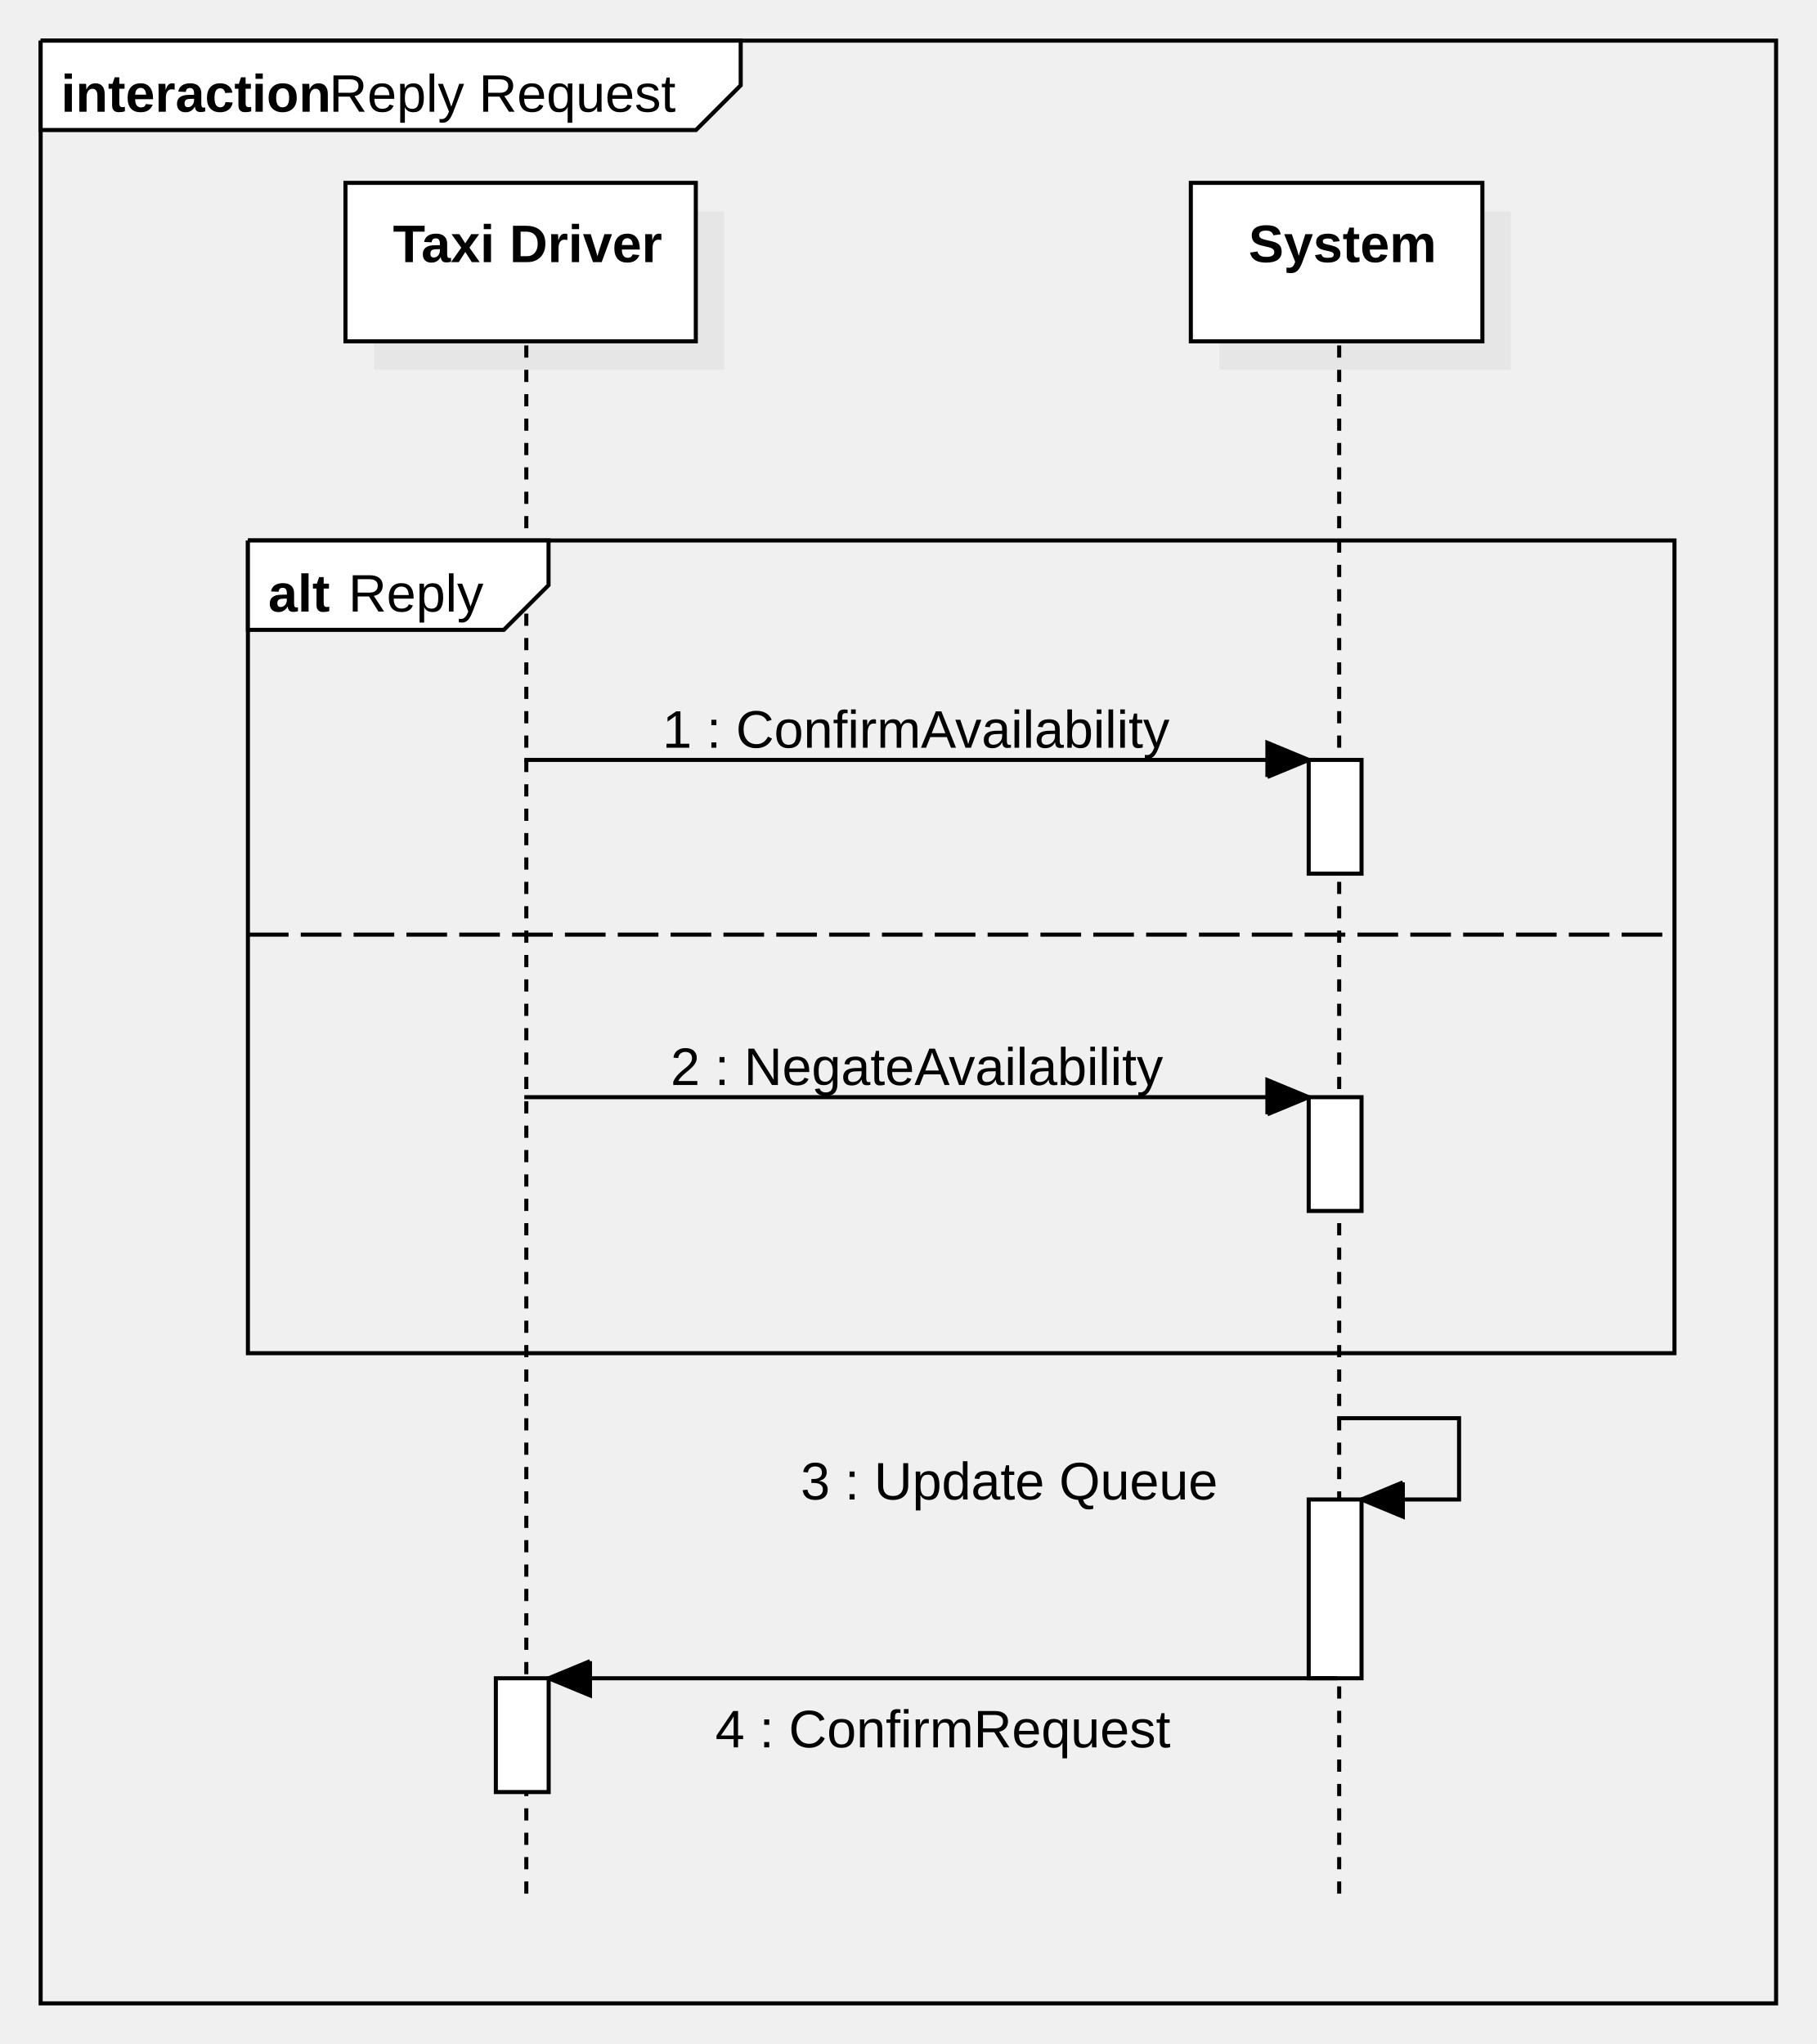
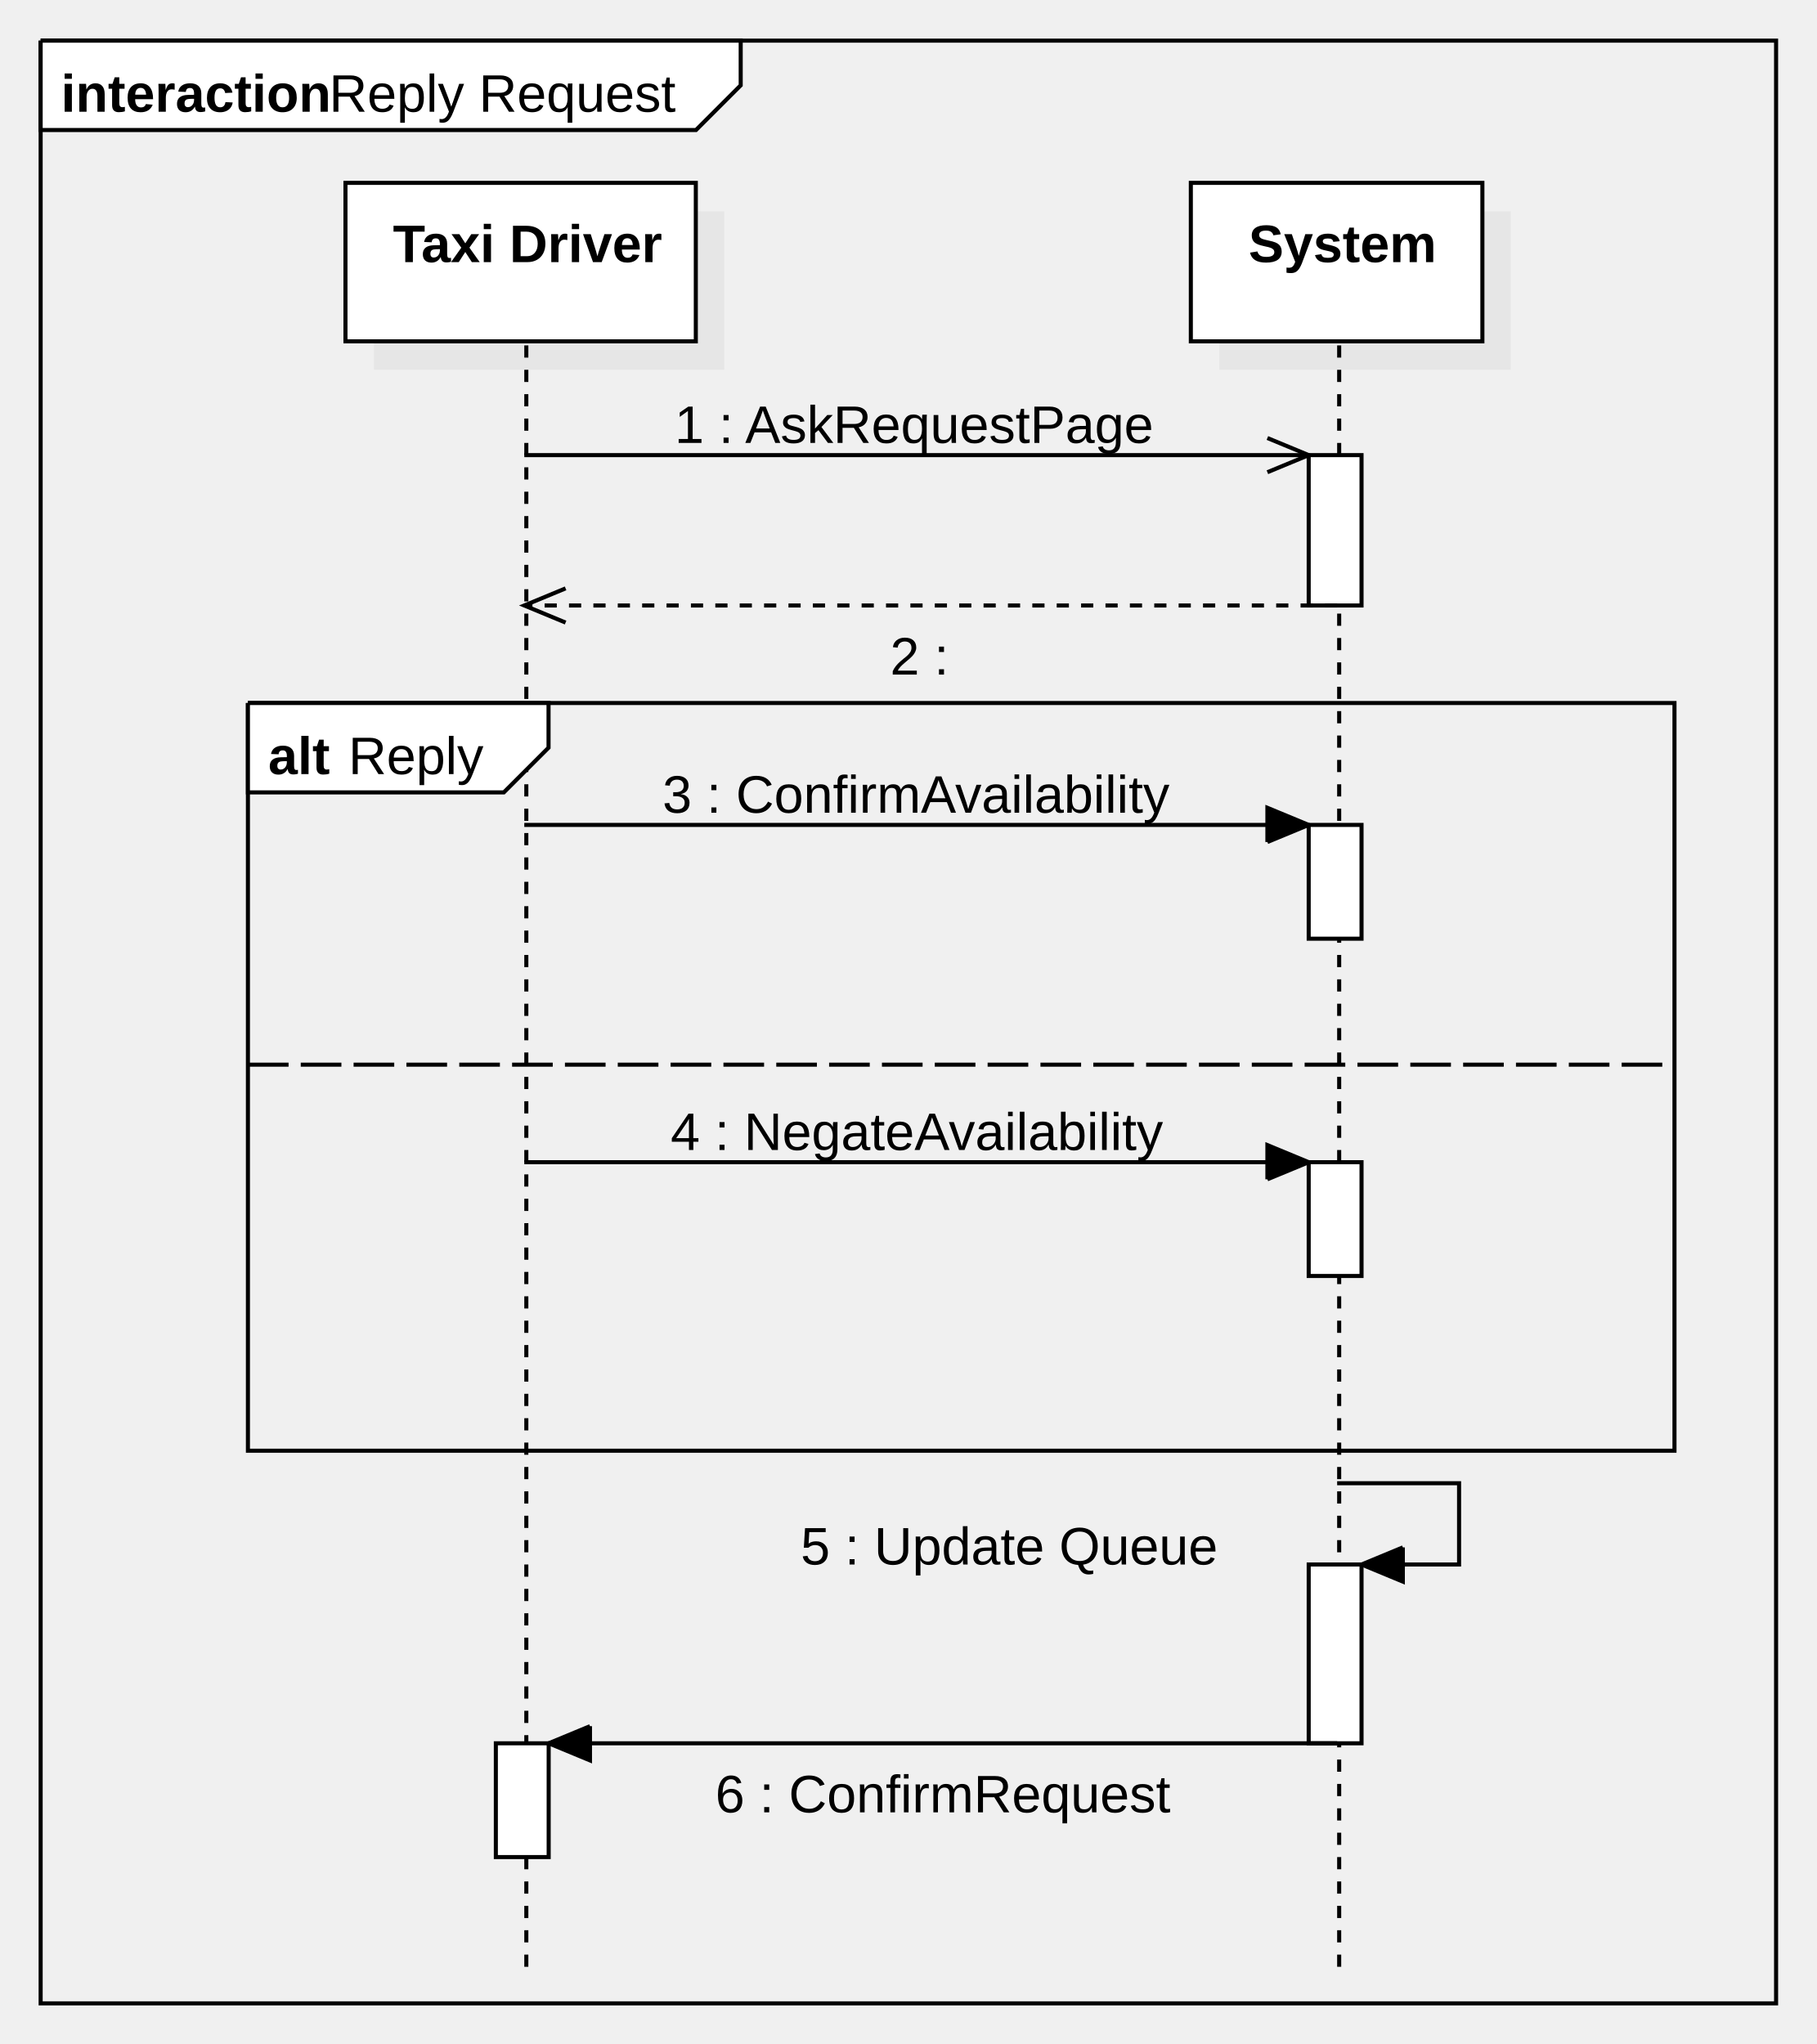
<svg xmlns="http://www.w3.org/2000/svg" version="1.1" width="447" height="503">
  <defs />
  <g>
    <g transform="translate(5,5) scale(1,1)">
      <path fill="none" stroke="#000000" d="M 5 5 L 432 5 L 432 488 L 5 488 L 5 5" stroke-miterlimit="10" />
    </g>
    <g transform="translate(5,5) scale(1,1)">
      <path fill="#ffffff" stroke="none" d="M 5 5 L 5 27 L 166.247 27 L 177.247 16 L 177.247 5 L 5 5" />
    </g>
    <g transform="translate(5,5) scale(1,1)">
      <path fill="none" stroke="#000000" d="M 5 5 L 5 27 L 166.247 27 L 177.247 16 L 177.247 5 L 5 5 L 5 5" stroke-miterlimit="10" />
    </g>
    <g transform="translate(5,5) scale(1,1)">
      <g>
        <path fill="none" stroke="none" />
        <text fill="#000000" stroke="none" font-family="Arial" font-size="13px" font-style="normal" font-weight="normal" text-decoration="none" x="75.979" y="22.5">Reply Request</text>
      </g>
    </g>
    <g transform="translate(5,5) scale(1,1)">
      <g>
        <path fill="none" stroke="none" />
        <text fill="#000000" stroke="none" font-family="Arial" font-size="13px" font-style="normal" font-weight="bold" text-decoration="none" x="10" y="22.5">interaction</text>
      </g>
    </g>
    <g transform="translate(5,5) scale(1,1)">
      <rect fill="#C0C0C0" stroke="none" x="295" y="47" width="71.736" height="39" opacity="0.2" />
    </g>
    <g transform="translate(5,5) scale(1,1)">
      <rect fill="#ffffff" stroke="none" x="288" y="40" width="71.736" height="39" />
    </g>
    <g transform="translate(5,5) scale(1,1)">
      <path fill="none" stroke="#000000" d="M 288 40 L 359.736 40 L 359.736 79 L 288 79 L 288 40 Z Z" stroke-miterlimit="10" />
    </g>
    <g transform="translate(5,5) scale(1,1)">
      <g>
        <path fill="none" stroke="none" />
        <text fill="#000000" stroke="none" font-family="Arial" font-size="13px" font-style="normal" font-weight="bold" text-decoration="none" x="302.197" y="59.5">System</text>
      </g>
    </g>
    <g transform="translate(5,5) scale(1,1)">
-       <path fill="none" stroke="#000000" d="M 324.5 80 L 324.5 464" stroke-miterlimit="10" stroke-dasharray="3" />
+       <path fill="none" stroke="#000000" d="M 324.5 80 L 324.5 482" stroke-miterlimit="10" stroke-dasharray="3" />
    </g>
    <g transform="translate(5,5) scale(1,1)">
      <rect fill="#C0C0C0" stroke="none" x="87" y="47" width="86.203" height="39" opacity="0.2" />
    </g>
    <g transform="translate(5,5) scale(1,1)">
      <rect fill="#ffffff" stroke="none" x="80" y="40" width="86.203" height="39" />
    </g>
    <g transform="translate(5,5) scale(1,1)">
      <path fill="none" stroke="#000000" d="M 80 40 L 166.203 40 L 166.203 79 L 80 79 L 80 40 Z Z" stroke-miterlimit="10" />
    </g>
    <g transform="translate(5,5) scale(1,1)">
      <g>
        <path fill="none" stroke="none" />
        <text fill="#000000" stroke="none" font-family="Arial" font-size="13px" font-style="normal" font-weight="bold" text-decoration="none" x="91.684" y="59.5">Taxi Driver</text>
      </g>
    </g>
    <g transform="translate(5,5) scale(1,1)">
-       <path fill="none" stroke="#000000" d="M 124.5 80 L 124.5 464" stroke-miterlimit="10" stroke-dasharray="3" />
-     </g>
-     <g transform="translate(5,5) scale(1,1)">
-       <path fill="none" stroke="#000000" d="M 56 128 L 407 128 L 407 328 L 56 328 L 56 128" stroke-miterlimit="10" />
-     </g>
-     <g transform="translate(5,5) scale(1,1)">
-       <path fill="#ffffff" stroke="none" d="M 56 128 L 56 150 L 118.966 150 L 129.966 139 L 129.966 128 L 56 128" />
-     </g>
-     <g transform="translate(5,5) scale(1,1)">
-       <path fill="none" stroke="#000000" d="M 56 128 L 56 150 L 118.966 150 L 129.966 139 L 129.966 128 L 56 128 L 56 128" stroke-miterlimit="10" />
-     </g>
-     <g transform="translate(5,5) scale(1,1)">
-       <g>
-         <path fill="none" stroke="none" />
-         <text fill="#000000" stroke="none" font-family="Arial" font-size="13px" font-style="normal" font-weight="normal" text-decoration="none" x="80.73" y="145.5">Reply</text>
-       </g>
-     </g>
-     <g transform="translate(5,5) scale(1,1)">
-       <g>
-         <path fill="none" stroke="none" />
-         <text fill="#000000" stroke="none" font-family="Arial" font-size="13px" font-style="normal" font-weight="bold" text-decoration="none" x="61" y="145.5">alt</text>
-       </g>
-     </g>
-     <g transform="translate(5,5) scale(1,1)">
-       <path fill="none" stroke="#000000" d="M 56 225 L 407 225" stroke-miterlimit="10" stroke-dasharray="10,3" />
-     </g>
-     <g transform="translate(5,5) scale(1,1)">
-       <path fill="none" stroke="#000000" d="M 124 182 L 317 182" stroke-miterlimit="10" />
-     </g>
-     <g transform="translate(5,5) scale(1,1)">
-       <path fill="#000000" stroke="none" d="M 306.837 186.21 L 317 182 L 306.837 177.79" />
-     </g>
-     <g transform="translate(5,5) scale(1,1)">
-       <path fill="none" stroke="#000000" d="M 306.837 186.21 L 317 182 L 306.837 177.79 L 306.837 186.21" stroke-miterlimit="10" />
-     </g>
-     <g transform="translate(5,5) scale(1,1)">
-       <g>
-         <path fill="none" stroke="none" />
-         <text fill="#000000" stroke="none" font-family="Arial" font-size="13px" font-style="normal" font-weight="normal" text-decoration="none" x="158" y="179">1 : ConfirmAvailability</text>
-       </g>
-     </g>
-     <g transform="translate(5,5) scale(1,1)">
-       <rect fill="#ffffff" stroke="none" x="317" y="182" width="13" height="28" />
-     </g>
-     <g transform="translate(5,5) scale(1,1)">
-       <path fill="none" stroke="#000000" d="M 317 182 L 330 182 L 330 210 L 317 210 L 317 182 Z Z" stroke-miterlimit="10" />
-     </g>
-     <g transform="translate(5,5) scale(1,1)">
-       <path fill="none" stroke="#000000" d="M 124 265 L 317 265" stroke-miterlimit="10" />
-     </g>
-     <g transform="translate(5,5) scale(1,1)">
-       <path fill="#000000" stroke="none" d="M 306.837 269.21 L 317 265 L 306.837 260.79" />
-     </g>
-     <g transform="translate(5,5) scale(1,1)">
-       <path fill="none" stroke="#000000" d="M 306.837 269.21 L 317 265 L 306.837 260.79 L 306.837 269.21" stroke-miterlimit="10" />
-     </g>
-     <g transform="translate(5,5) scale(1,1)">
-       <g>
-         <path fill="none" stroke="none" />
-         <text fill="#000000" stroke="none" font-family="Arial" font-size="13px" font-style="normal" font-weight="normal" text-decoration="none" x="160" y="262">2 : NegateAvailability</text>
-       </g>
-     </g>
-     <g transform="translate(5,5) scale(1,1)">
-       <rect fill="#ffffff" stroke="none" x="317" y="265" width="13" height="28" />
-     </g>
-     <g transform="translate(5,5) scale(1,1)">
-       <path fill="none" stroke="#000000" d="M 317 265 L 330 265 L 330 293 L 317 293 L 317 265 Z Z" stroke-miterlimit="10" />
-     </g>
-     <g transform="translate(5,5) scale(1,1)">
-       <path fill="none" stroke="#000000" d="M 324 344 L 354 344 L 354 364 L 330 364" stroke-miterlimit="10" />
-     </g>
-     <g transform="translate(5,5) scale(1,1)">
-       <path fill="#000000" stroke="none" d="M 340.163 359.79 L 330 364 L 340.163 368.21" />
-     </g>
-     <g transform="translate(5,5) scale(1,1)">
-       <path fill="none" stroke="#000000" d="M 340.163 359.79 L 330 364 L 340.163 368.21 L 340.163 359.79" stroke-miterlimit="10" />
-     </g>
-     <g transform="translate(5,5) scale(1,1)">
-       <g>
-         <path fill="none" stroke="none" />
-         <text fill="#000000" stroke="none" font-family="Arial" font-size="13px" font-style="normal" font-weight="normal" text-decoration="none" x="192" y="364">3 : Update Queue</text>
-       </g>
-     </g>
-     <g transform="translate(5,5) scale(1,1)">
-       <rect fill="#ffffff" stroke="none" x="317" y="364" width="13" height="44" />
-     </g>
-     <g transform="translate(5,5) scale(1,1)">
-       <path fill="none" stroke="#000000" d="M 317 364 L 330 364 L 330 408 L 317 408 L 317 364 Z Z" stroke-miterlimit="10" />
-     </g>
-     <g transform="translate(5,5) scale(1,1)">
-       <path fill="none" stroke="#000000" d="M 324 408 L 130 408" stroke-miterlimit="10" />
-     </g>
-     <g transform="translate(5,5) scale(1,1)">
-       <path fill="#000000" stroke="none" d="M 140.163 403.79 L 130 408 L 140.163 412.21" />
-     </g>
-     <g transform="translate(5,5) scale(1,1)">
-       <path fill="none" stroke="#000000" d="M 140.163 403.79 L 130 408 L 140.163 412.21 L 140.163 403.79" stroke-miterlimit="10" />
-     </g>
-     <g transform="translate(5,5) scale(1,1)">
-       <g>
-         <path fill="none" stroke="none" />
-         <text fill="#000000" stroke="none" font-family="Arial" font-size="13px" font-style="normal" font-weight="normal" text-decoration="none" x="171" y="425">4 : ConfirmRequest</text>
-       </g>
-     </g>
-     <g transform="translate(5,5) scale(1,1)">
-       <rect fill="#ffffff" stroke="none" x="117" y="408" width="13" height="28" />
-     </g>
-     <g transform="translate(5,5) scale(1,1)">
-       <path fill="none" stroke="#000000" d="M 117 408 L 130 408 L 130 436 L 117 436 L 117 408 Z Z" stroke-miterlimit="10" />
+       <path fill="none" stroke="#000000" d="M 124.5 80 L 124.5 482" stroke-miterlimit="10" stroke-dasharray="3" />
+     </g>
+     <g transform="translate(5,5) scale(1,1)">
+       <path fill="none" stroke="#000000" d="M 56 168 L 407 168 L 407 352 L 56 352 L 56 168" stroke-miterlimit="10" />
+     </g>
+     <g transform="translate(5,5) scale(1,1)">
+       <path fill="#ffffff" stroke="none" d="M 56 168 L 56 190 L 118.966 190 L 129.966 179 L 129.966 168 L 56 168" />
+     </g>
+     <g transform="translate(5,5) scale(1,1)">
+       <path fill="none" stroke="#000000" d="M 56 168 L 56 190 L 118.966 190 L 129.966 179 L 129.966 168 L 56 168 L 56 168" stroke-miterlimit="10" />
+     </g>
+     <g transform="translate(5,5) scale(1,1)">
+       <g>
+         <path fill="none" stroke="none" />
+         <text fill="#000000" stroke="none" font-family="Arial" font-size="13px" font-style="normal" font-weight="normal" text-decoration="none" x="80.73" y="185.5">Reply</text>
+       </g>
+     </g>
+     <g transform="translate(5,5) scale(1,1)">
+       <g>
+         <path fill="none" stroke="none" />
+         <text fill="#000000" stroke="none" font-family="Arial" font-size="13px" font-style="normal" font-weight="bold" text-decoration="none" x="61" y="185.5">alt</text>
+       </g>
+     </g>
+     <g transform="translate(5,5) scale(1,1)">
+       <path fill="none" stroke="#000000" d="M 56 257 L 407 257" stroke-miterlimit="10" stroke-dasharray="10,3" />
+     </g>
+     <g transform="translate(5,5) scale(1,1)">
+       <path fill="none" stroke="#000000" d="M 124 107 L 317 107" stroke-miterlimit="10" />
+     </g>
+     <g transform="translate(5,5) scale(1,1)">
+       <path fill="none" stroke="#000000" d="M 306.837 111.21 L 317 107 L 306.837 102.79" stroke-miterlimit="10" />
+     </g>
+     <g transform="translate(5,5) scale(1,1)">
+       <g>
+         <path fill="none" stroke="none" />
+         <text fill="#000000" stroke="none" font-family="Arial" font-size="13px" font-style="normal" font-weight="normal" text-decoration="none" x="161" y="104">1 : AskRequestPage</text>
+       </g>
+     </g>
+     <g transform="translate(5,5) scale(1,1)">
+       <rect fill="#ffffff" stroke="none" x="317" y="107" width="13" height="37" />
+     </g>
+     <g transform="translate(5,5) scale(1,1)">
+       <path fill="none" stroke="#000000" d="M 317 107 L 330 107 L 330 144 L 317 144 L 317 107 Z Z" stroke-miterlimit="10" />
+     </g>
+     <g transform="translate(5,5) scale(1,1)">
+       <path fill="none" stroke="#000000" d="M 324 144 L 124 144" stroke-miterlimit="10" stroke-dasharray="3" />
+     </g>
+     <g transform="translate(5,5) scale(1,1)">
+       <path fill="none" stroke="#000000" d="M 134.163 139.79 L 124 144 L 134.163 148.21" stroke-miterlimit="10" />
+     </g>
+     <g transform="translate(5,5) scale(1,1)">
+       <g>
+         <path fill="none" stroke="none" />
+         <text fill="#000000" stroke="none" font-family="Arial" font-size="13px" font-style="normal" font-weight="normal" text-decoration="none" x="214" y="161">2 : </text>
+       </g>
+     </g>
+     <g transform="translate(5,5) scale(1,1)">
+       <path fill="none" stroke="#000000" d="M 124 198 L 317 198" stroke-miterlimit="10" />
+     </g>
+     <g transform="translate(5,5) scale(1,1)">
+       <path fill="#000000" stroke="none" d="M 306.837 202.21 L 317 198 L 306.837 193.79" />
+     </g>
+     <g transform="translate(5,5) scale(1,1)">
+       <path fill="none" stroke="#000000" d="M 306.837 202.21 L 317 198 L 306.837 193.79 L 306.837 202.21" stroke-miterlimit="10" />
+     </g>
+     <g transform="translate(5,5) scale(1,1)">
+       <g>
+         <path fill="none" stroke="none" />
+         <text fill="#000000" stroke="none" font-family="Arial" font-size="13px" font-style="normal" font-weight="normal" text-decoration="none" x="158" y="195">3 : ConfirmAvailability</text>
+       </g>
+     </g>
+     <g transform="translate(5,5) scale(1,1)">
+       <rect fill="#ffffff" stroke="none" x="317" y="198" width="13" height="28" />
+     </g>
+     <g transform="translate(5,5) scale(1,1)">
+       <path fill="none" stroke="#000000" d="M 317 198 L 330 198 L 330 226 L 317 226 L 317 198 Z Z" stroke-miterlimit="10" />
+     </g>
+     <g transform="translate(5,5) scale(1,1)">
+       <path fill="none" stroke="#000000" d="M 124 281 L 317 281" stroke-miterlimit="10" />
+     </g>
+     <g transform="translate(5,5) scale(1,1)">
+       <path fill="#000000" stroke="none" d="M 306.837 285.21 L 317 281 L 306.837 276.79" />
+     </g>
+     <g transform="translate(5,5) scale(1,1)">
+       <path fill="none" stroke="#000000" d="M 306.837 285.21 L 317 281 L 306.837 276.79 L 306.837 285.21" stroke-miterlimit="10" />
+     </g>
+     <g transform="translate(5,5) scale(1,1)">
+       <g>
+         <path fill="none" stroke="none" />
+         <text fill="#000000" stroke="none" font-family="Arial" font-size="13px" font-style="normal" font-weight="normal" text-decoration="none" x="160" y="278">4 : NegateAvailability</text>
+       </g>
+     </g>
+     <g transform="translate(5,5) scale(1,1)">
+       <rect fill="#ffffff" stroke="none" x="317" y="281" width="13" height="28" />
+     </g>
+     <g transform="translate(5,5) scale(1,1)">
+       <path fill="none" stroke="#000000" d="M 317 281 L 330 281 L 330 309 L 317 309 L 317 281 Z Z" stroke-miterlimit="10" />
+     </g>
+     <g transform="translate(5,5) scale(1,1)">
+       <path fill="none" stroke="#000000" d="M 324 360 L 354 360 L 354 380 L 330 380" stroke-miterlimit="10" />
+     </g>
+     <g transform="translate(5,5) scale(1,1)">
+       <path fill="#000000" stroke="none" d="M 340.163 375.79 L 330 380 L 340.163 384.21" />
+     </g>
+     <g transform="translate(5,5) scale(1,1)">
+       <path fill="none" stroke="#000000" d="M 340.163 375.79 L 330 380 L 340.163 384.21 L 340.163 375.79" stroke-miterlimit="10" />
+     </g>
+     <g transform="translate(5,5) scale(1,1)">
+       <g>
+         <path fill="none" stroke="none" />
+         <text fill="#000000" stroke="none" font-family="Arial" font-size="13px" font-style="normal" font-weight="normal" text-decoration="none" x="192" y="380">5 : Update Queue</text>
+       </g>
+     </g>
+     <g transform="translate(5,5) scale(1,1)">
+       <rect fill="#ffffff" stroke="none" x="317" y="380" width="13" height="44" />
+     </g>
+     <g transform="translate(5,5) scale(1,1)">
+       <path fill="none" stroke="#000000" d="M 317 380 L 330 380 L 330 424 L 317 424 L 317 380 Z Z" stroke-miterlimit="10" />
+     </g>
+     <g transform="translate(5,5) scale(1,1)">
+       <path fill="none" stroke="#000000" d="M 324 424 L 130 424" stroke-miterlimit="10" />
+     </g>
+     <g transform="translate(5,5) scale(1,1)">
+       <path fill="#000000" stroke="none" d="M 140.163 419.79 L 130 424 L 140.163 428.21" />
+     </g>
+     <g transform="translate(5,5) scale(1,1)">
+       <path fill="none" stroke="#000000" d="M 140.163 419.79 L 130 424 L 140.163 428.21 L 140.163 419.79" stroke-miterlimit="10" />
+     </g>
+     <g transform="translate(5,5) scale(1,1)">
+       <g>
+         <path fill="none" stroke="none" />
+         <text fill="#000000" stroke="none" font-family="Arial" font-size="13px" font-style="normal" font-weight="normal" text-decoration="none" x="171" y="441">6 : ConfirmRequest</text>
+       </g>
+     </g>
+     <g transform="translate(5,5) scale(1,1)">
+       <rect fill="#ffffff" stroke="none" x="117" y="424" width="13" height="28" />
+     </g>
+     <g transform="translate(5,5) scale(1,1)">
+       <path fill="none" stroke="#000000" d="M 117 424 L 130 424 L 130 452 L 117 452 L 117 424 Z Z" stroke-miterlimit="10" />
    </g>
  </g>
</svg>
